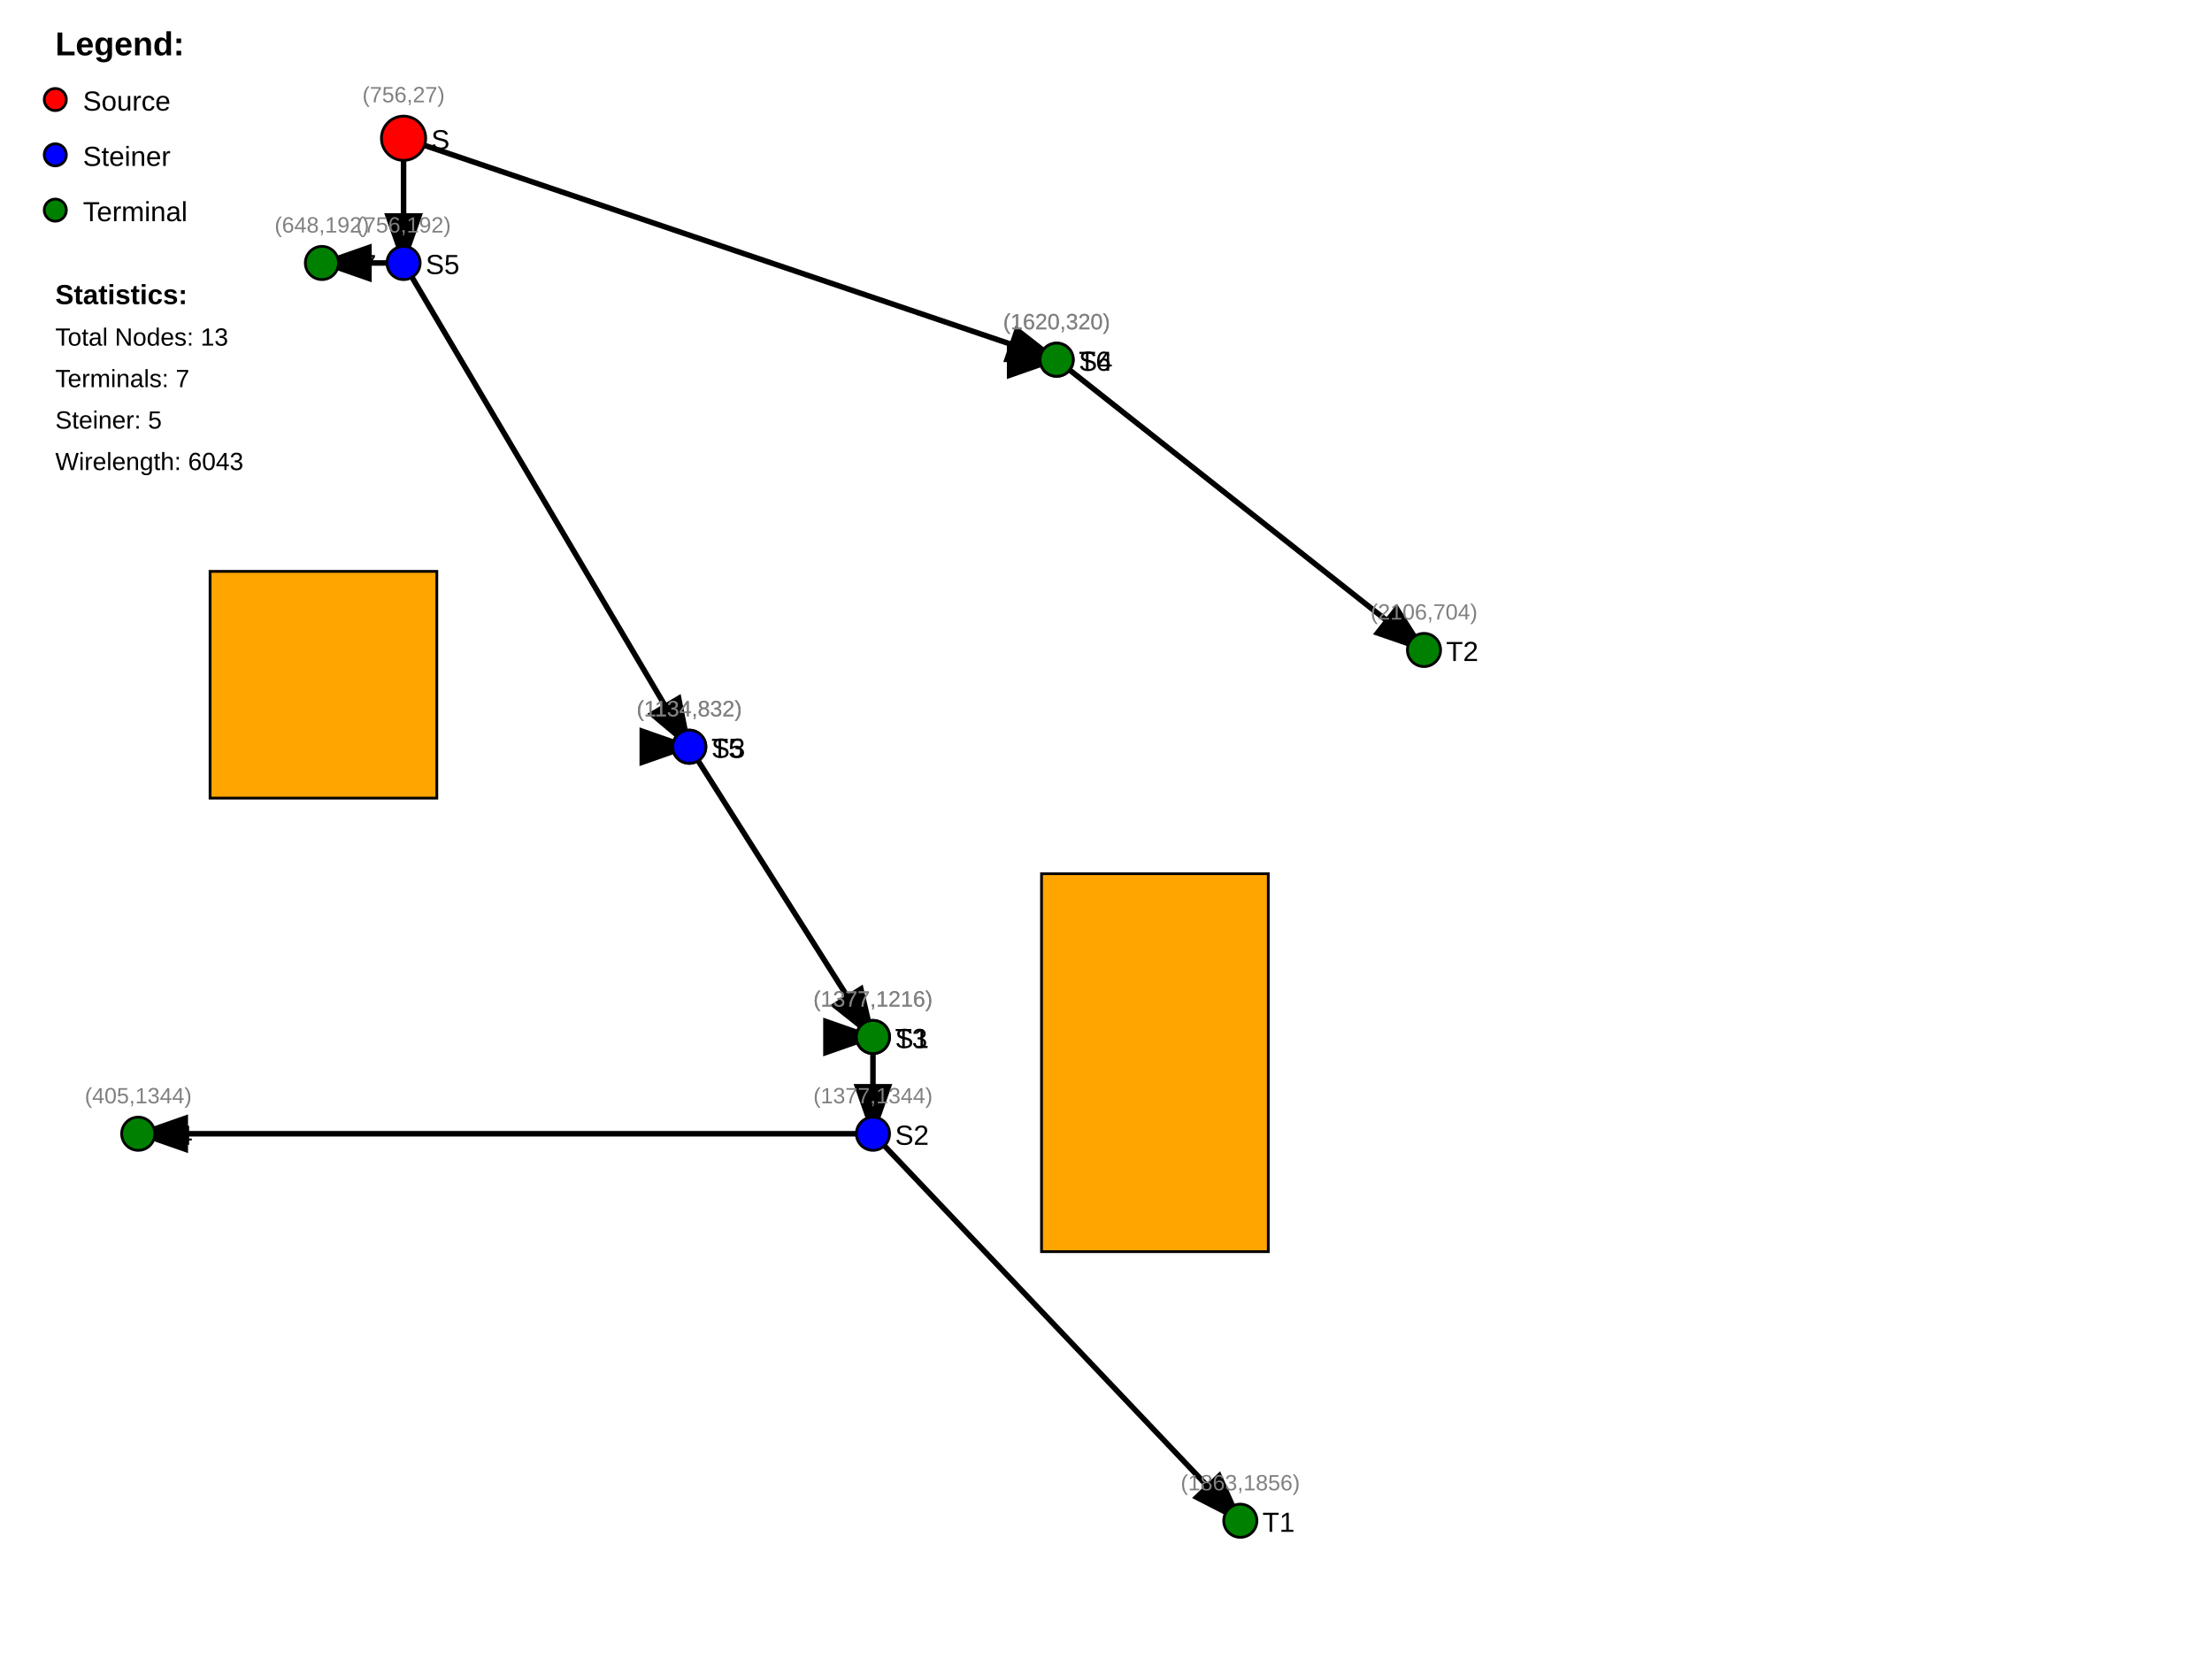
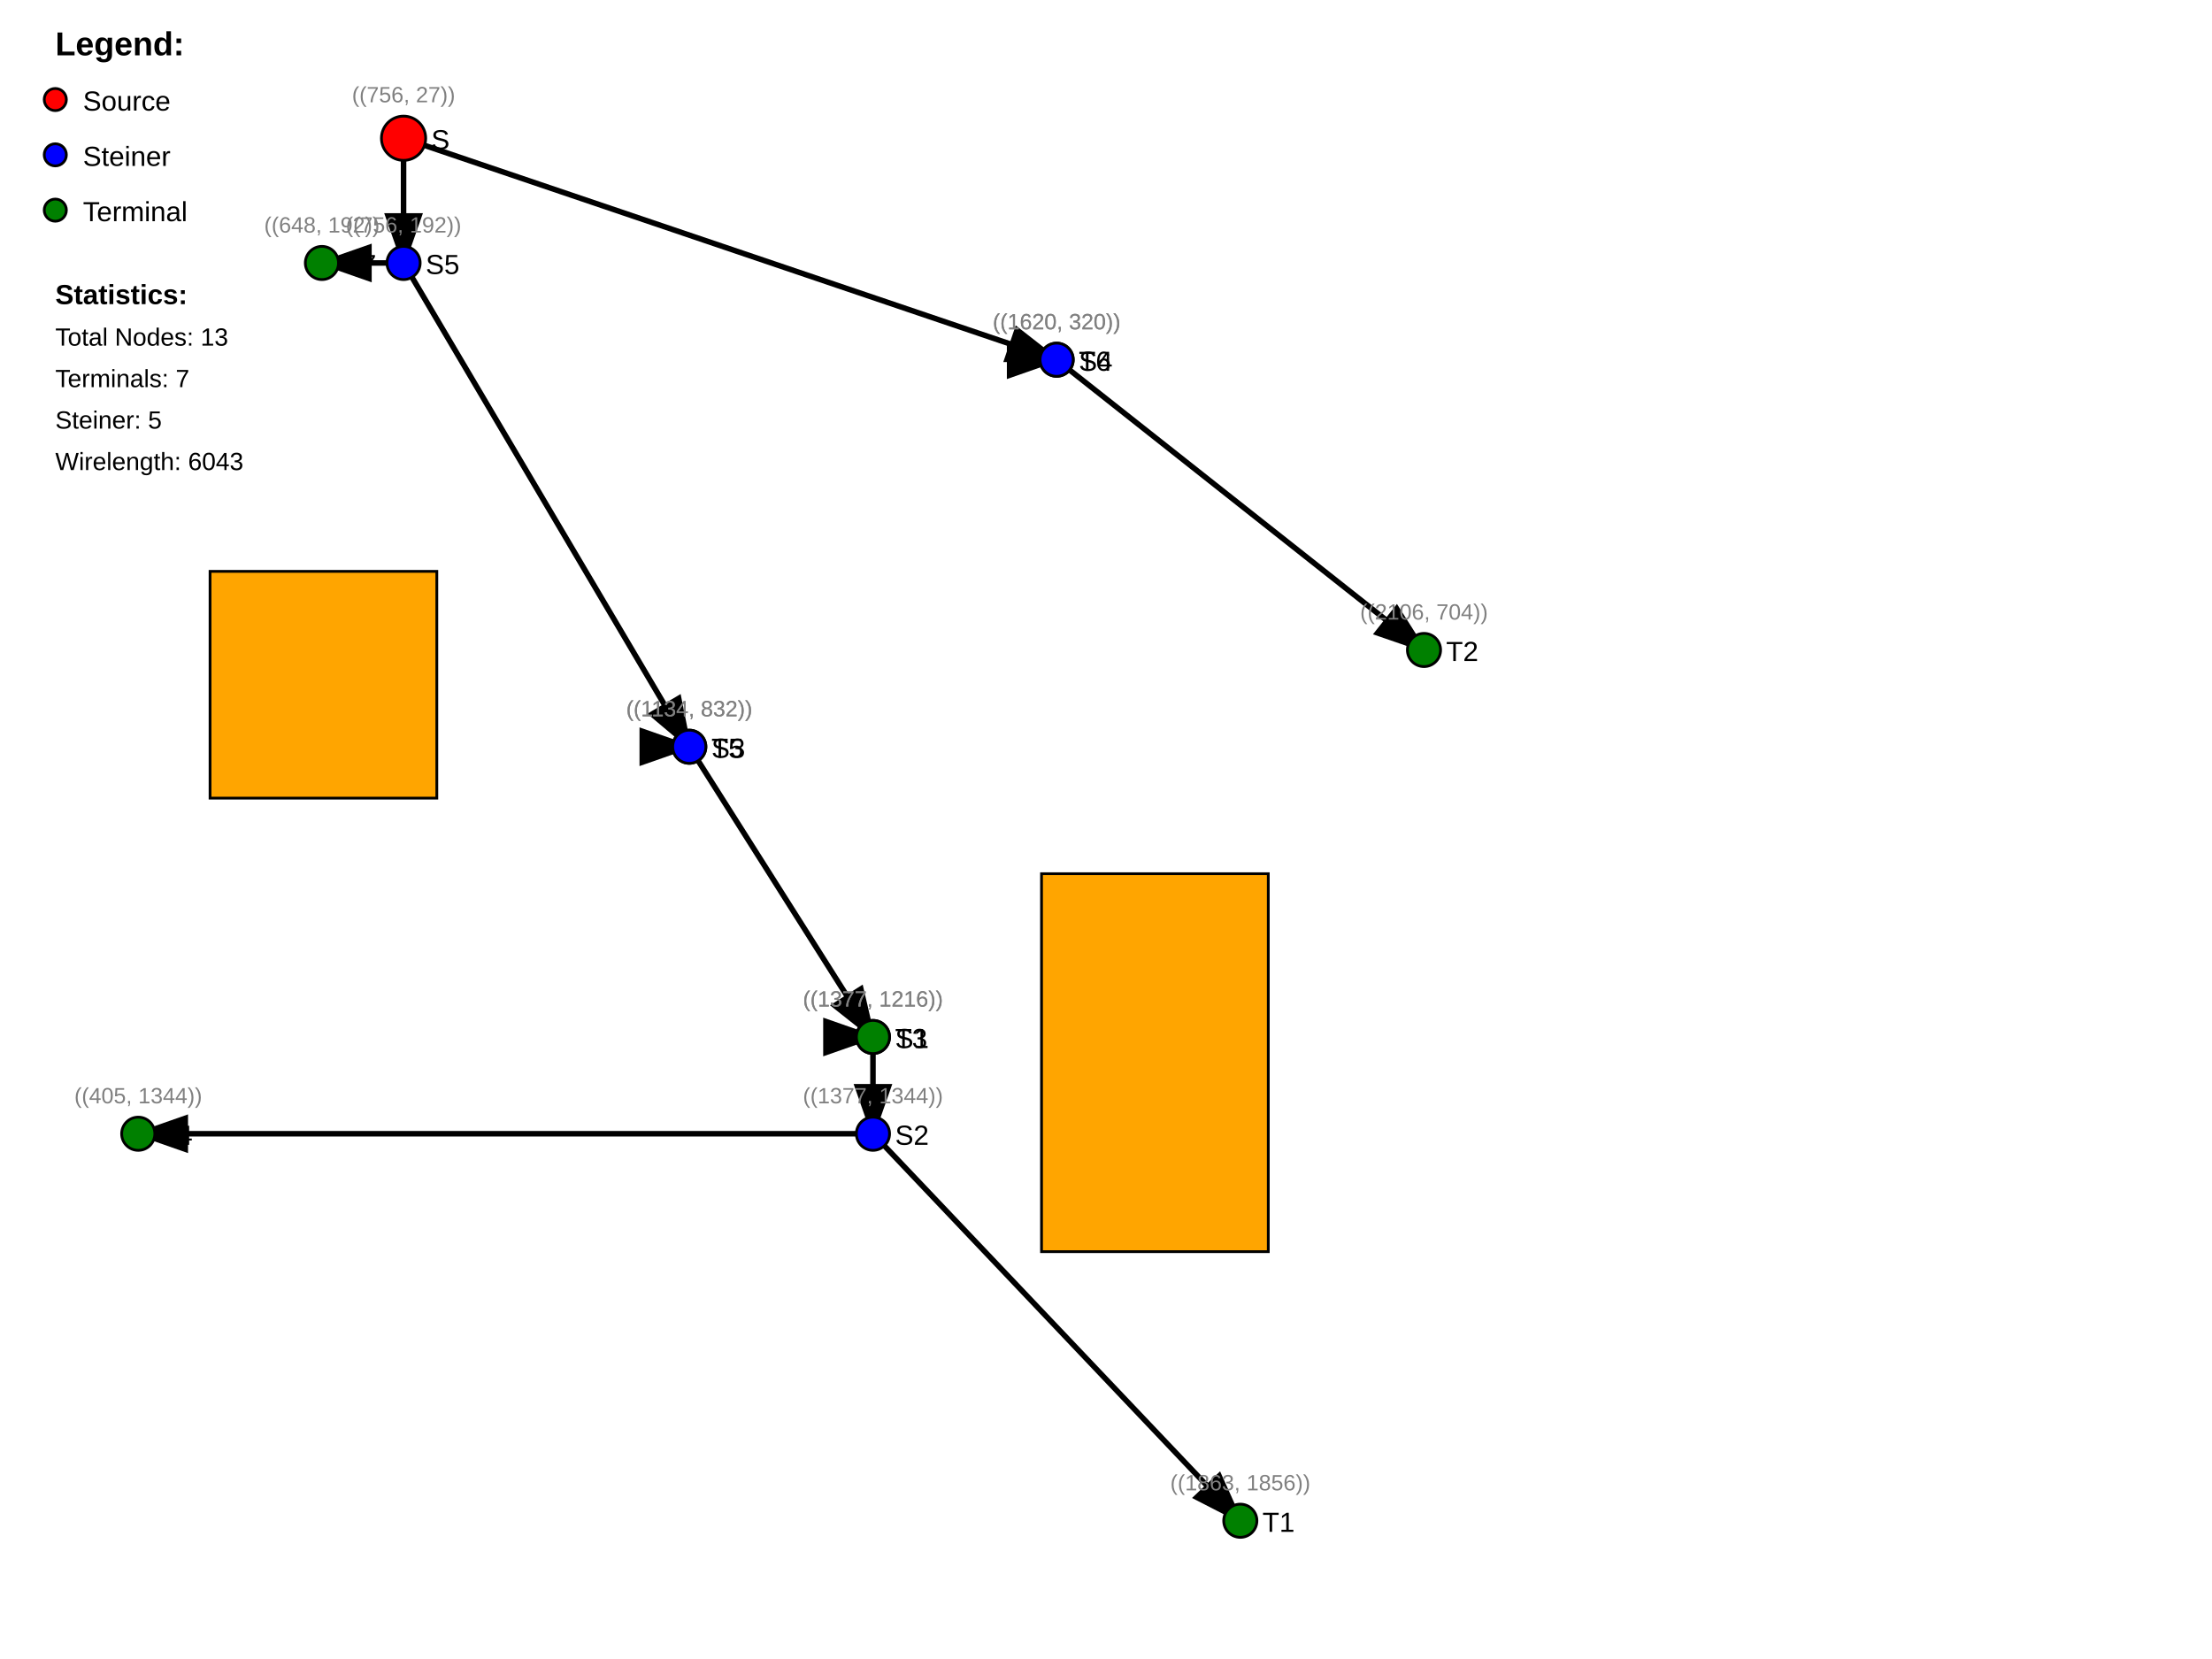
<svg xmlns="http://www.w3.org/2000/svg" width="800" height="600">
  <rect width="100%" height="100%" fill="white" />
  <defs>
    <marker id="arrowhead" markerWidth="10" markerHeight="7" refX="9" refY="3.5" orient="auto">
      <polygon points="0 0, 10 3.5, 0 7" fill="black" />
    </marker>
  </defs>
  <line x1="145.954" y1="50" x2="382.149" y2="130.098" stroke="black" stroke-width="2" marker-end="url(#arrowhead)" />
  <line x1="382.149" y1="130.098" x2="515.008" y2="235.074" stroke="black" stroke-width="2" marker-end="url(#arrowhead)" />
  <line x1="382.149" y1="130.098" x2="382.149" y2="130.098" stroke="black" stroke-width="2" marker-end="url(#arrowhead)" />
  <line x1="145.954" y1="50" x2="145.954" y2="95.107" stroke="black" stroke-width="2" marker-end="url(#arrowhead)" />
  <line x1="145.954" y1="95.107" x2="249.289" y2="270.066" stroke="black" stroke-width="2" marker-end="url(#arrowhead)" />
  <line x1="249.289" y1="270.066" x2="315.719" y2="375.041" stroke="black" stroke-width="2" marker-end="url(#arrowhead)" />
  <line x1="315.719" y1="375.041" x2="315.719" y2="375.041" stroke="black" stroke-width="2" marker-end="url(#arrowhead)" />
  <line x1="315.719" y1="375.041" x2="315.719" y2="410.033" stroke="black" stroke-width="2" marker-end="url(#arrowhead)" />
  <line x1="315.719" y1="410.033" x2="448.578" y2="550" stroke="black" stroke-width="2" marker-end="url(#arrowhead)" />
  <line x1="315.719" y1="410.033" x2="50" y2="410.033" stroke="black" stroke-width="2" marker-end="url(#arrowhead)" />
  <line x1="249.289" y1="270.066" x2="249.289" y2="270.066" stroke="black" stroke-width="2" marker-end="url(#arrowhead)" />
  <line x1="145.954" y1="95.107" x2="116.43" y2="95.107" stroke="black" stroke-width="2" marker-end="url(#arrowhead)" />
  <rect x="376.681" y="315.992" width="82.012" height="136.687" fill="orange" stroke="black" stroke-width="1" />
  <rect x="75.971" y="206.643" width="82.012" height="82.012" fill="orange" stroke="black" stroke-width="1" />
+   <circle cx="315.719" cy="410.033" r="6" fill="blue" stroke="black" stroke-width="1" />
+   <text x="323.719" y="414.033" font-family="Arial" font-size="10" fill="black">S2</text>
+   <text x="315.719" y="399.033" font-family="Arial" font-size="8" fill="gray" text-anchor="middle">((1377, 1344))</text>
+   <circle cx="515.008" cy="235.074" r="6" fill="green" stroke="black" stroke-width="1" />
+   <text x="523.008" y="239.074" font-family="Arial" font-size="10" fill="black">T2</text>
+   <text x="515.008" y="224.074" font-family="Arial" font-size="8" fill="gray" text-anchor="middle">((2106, 704))</text>
+   <circle cx="145.954" cy="50" r="8" fill="red" stroke="black" stroke-width="1" />
+   <text x="155.954" y="54" font-family="Arial" font-size="10" fill="black">S</text>
+   <text x="145.954" y="37" font-family="Arial" font-size="8" fill="gray" text-anchor="middle">((756, 27))</text>
+   <circle cx="315.719" cy="375.041" r="6" fill="blue" stroke="black" stroke-width="1" />
+   <text x="323.719" y="379.041" font-family="Arial" font-size="10" fill="black">S1</text>
+   <text x="315.719" y="364.041" font-family="Arial" font-size="8" fill="gray" text-anchor="middle">((1377, 1216))</text>
+   <circle cx="448.578" cy="550" r="6" fill="green" stroke="black" stroke-width="1" />
+   <text x="456.578" y="554" font-family="Arial" font-size="10" fill="black">T1</text>
+   <text x="448.578" y="539" font-family="Arial" font-size="8" fill="gray" text-anchor="middle">((1863, 1856))</text>
+   <circle cx="315.719" cy="375.041" r="6" fill="green" stroke="black" stroke-width="1" />
+   <text x="323.719" y="379.041" font-family="Arial" font-size="10" fill="black">T3</text>
+   <text x="315.719" y="364.041" font-family="Arial" font-size="8" fill="gray" text-anchor="middle">((1377, 1216))</text>
+   <circle cx="50" cy="410.033" r="6" fill="green" stroke="black" stroke-width="1" />
+   <text x="58" y="414.033" font-family="Arial" font-size="10" fill="black">T4</text>
+   <text x="50" y="399.033" font-family="Arial" font-size="8" fill="gray" text-anchor="middle">((405, 1344))</text>
+   <circle cx="249.289" cy="270.066" r="6" fill="green" stroke="black" stroke-width="1" />
+   <text x="257.289" y="274.066" font-family="Arial" font-size="10" fill="black">T5</text>
+   <text x="249.289" y="259.066" font-family="Arial" font-size="8" fill="gray" text-anchor="middle">((1134, 832))</text>
+   <circle cx="249.289" cy="270.066" r="6" fill="blue" stroke="black" stroke-width="1" />
+   <text x="257.289" y="274.066" font-family="Arial" font-size="10" fill="black">S3</text>
+   <text x="249.289" y="259.066" font-family="Arial" font-size="8" fill="gray" text-anchor="middle">((1134, 832))</text>
+   <circle cx="382.149" cy="130.098" r="6" fill="green" stroke="black" stroke-width="1" />
+   <text x="390.149" y="134.098" font-family="Arial" font-size="10" fill="black">T6</text>
+   <text x="382.149" y="119.098" font-family="Arial" font-size="8" fill="gray" text-anchor="middle">((1620, 320))</text>
+   <circle cx="382.149" cy="130.098" r="6" fill="blue" stroke="black" stroke-width="1" />
+   <text x="390.149" y="134.098" font-family="Arial" font-size="10" fill="black">S4</text>
+   <text x="382.149" y="119.098" font-family="Arial" font-size="8" fill="gray" text-anchor="middle">((1620, 320))</text>
+   <circle cx="116.43" cy="95.107" r="6" fill="green" stroke="black" stroke-width="1" />
+   <text x="124.43" y="99.107" font-family="Arial" font-size="10" fill="black">T7</text>
+   <text x="116.43" y="84.107" font-family="Arial" font-size="8" fill="gray" text-anchor="middle">((648, 192))</text>
  <circle cx="145.954" cy="95.107" r="6" fill="blue" stroke="black" stroke-width="1" />
  <text x="153.954" y="99.107" font-family="Arial" font-size="10" fill="black">S5</text>
-   <text x="145.954" y="84.107" font-family="Arial" font-size="8" fill="gray" text-anchor="middle">(756,192)</text>
-   <circle cx="382.149" cy="130.098" r="6" fill="blue" stroke="black" stroke-width="1" />
-   <text x="390.149" y="134.098" font-family="Arial" font-size="10" fill="black">S4</text>
-   <text x="382.149" y="119.098" font-family="Arial" font-size="8" fill="gray" text-anchor="middle">(1620,320)</text>
-   <circle cx="116.43" cy="95.107" r="6" fill="green" stroke="black" stroke-width="1" />
-   <text x="124.43" y="99.107" font-family="Arial" font-size="10" fill="black">T7</text>
-   <text x="116.43" y="84.107" font-family="Arial" font-size="8" fill="gray" text-anchor="middle">(648,192)</text>
-   <circle cx="382.149" cy="130.098" r="6" fill="green" stroke="black" stroke-width="1" />
-   <text x="390.149" y="134.098" font-family="Arial" font-size="10" fill="black">T6</text>
-   <text x="382.149" y="119.098" font-family="Arial" font-size="8" fill="gray" text-anchor="middle">(1620,320)</text>
-   <circle cx="249.289" cy="270.066" r="6" fill="green" stroke="black" stroke-width="1" />
-   <text x="257.289" y="274.066" font-family="Arial" font-size="10" fill="black">T5</text>
-   <text x="249.289" y="259.066" font-family="Arial" font-size="8" fill="gray" text-anchor="middle">(1134,832)</text>
-   <circle cx="315.719" cy="410.033" r="6" fill="blue" stroke="black" stroke-width="1" />
-   <text x="323.719" y="414.033" font-family="Arial" font-size="10" fill="black">S2</text>
-   <text x="315.719" y="399.033" font-family="Arial" font-size="8" fill="gray" text-anchor="middle">(1377,1344)</text>
-   <circle cx="249.289" cy="270.066" r="6" fill="blue" stroke="black" stroke-width="1" />
-   <text x="257.289" y="274.066" font-family="Arial" font-size="10" fill="black">S3</text>
-   <text x="249.289" y="259.066" font-family="Arial" font-size="8" fill="gray" text-anchor="middle">(1134,832)</text>
-   <circle cx="50" cy="410.033" r="6" fill="green" stroke="black" stroke-width="1" />
-   <text x="58" y="414.033" font-family="Arial" font-size="10" fill="black">T4</text>
-   <text x="50" y="399.033" font-family="Arial" font-size="8" fill="gray" text-anchor="middle">(405,1344)</text>
-   <circle cx="315.719" cy="375.041" r="6" fill="blue" stroke="black" stroke-width="1" />
-   <text x="323.719" y="379.041" font-family="Arial" font-size="10" fill="black">S1</text>
-   <text x="315.719" y="364.041" font-family="Arial" font-size="8" fill="gray" text-anchor="middle">(1377,1216)</text>
-   <circle cx="315.719" cy="375.041" r="6" fill="green" stroke="black" stroke-width="1" />
-   <text x="323.719" y="379.041" font-family="Arial" font-size="10" fill="black">T3</text>
-   <text x="315.719" y="364.041" font-family="Arial" font-size="8" fill="gray" text-anchor="middle">(1377,1216)</text>
-   <circle cx="515.008" cy="235.074" r="6" fill="green" stroke="black" stroke-width="1" />
-   <text x="523.008" y="239.074" font-family="Arial" font-size="10" fill="black">T2</text>
-   <text x="515.008" y="224.074" font-family="Arial" font-size="8" fill="gray" text-anchor="middle">(2106,704)</text>
-   <circle cx="448.578" cy="550" r="6" fill="green" stroke="black" stroke-width="1" />
-   <text x="456.578" y="554" font-family="Arial" font-size="10" fill="black">T1</text>
-   <text x="448.578" y="539" font-family="Arial" font-size="8" fill="gray" text-anchor="middle">(1863,1856)</text>
-   <circle cx="145.954" cy="50" r="8" fill="red" stroke="black" stroke-width="1" />
-   <text x="155.954" y="54" font-family="Arial" font-size="10" fill="black">S</text>
-   <text x="145.954" y="37" font-family="Arial" font-size="8" fill="gray" text-anchor="middle">(756,27)</text>
+   <text x="145.954" y="84.107" font-family="Arial" font-size="8" fill="gray" text-anchor="middle">((756, 192))</text>
  <text x="20" y="20" font-family="Arial" font-size="12" font-weight="bold">Legend:</text>
  <circle cx="20" cy="36" r="4" fill="red" stroke="black" />
  <text x="30" y="40" font-family="Arial" font-size="10">Source</text>
  <circle cx="20" cy="56" r="4" fill="blue" stroke="black" />
  <text x="30" y="60" font-family="Arial" font-size="10">Steiner</text>
  <circle cx="20" cy="76" r="4" fill="green" stroke="black" />
  <text x="30" y="80" font-family="Arial" font-size="10">Terminal</text>
  <text x="20" y="110" font-family="Arial" font-size="10" font-weight="bold">Statistics:</text>
  <text x="20" y="125" font-family="Arial" font-size="9">Total Nodes: 13</text>
  <text x="20" y="140" font-family="Arial" font-size="9">Terminals: 7</text>
  <text x="20" y="155" font-family="Arial" font-size="9">Steiner: 5</text>
  <text x="20" y="170" font-family="Arial" font-size="9">Wirelength: 6043</text>
</svg>
